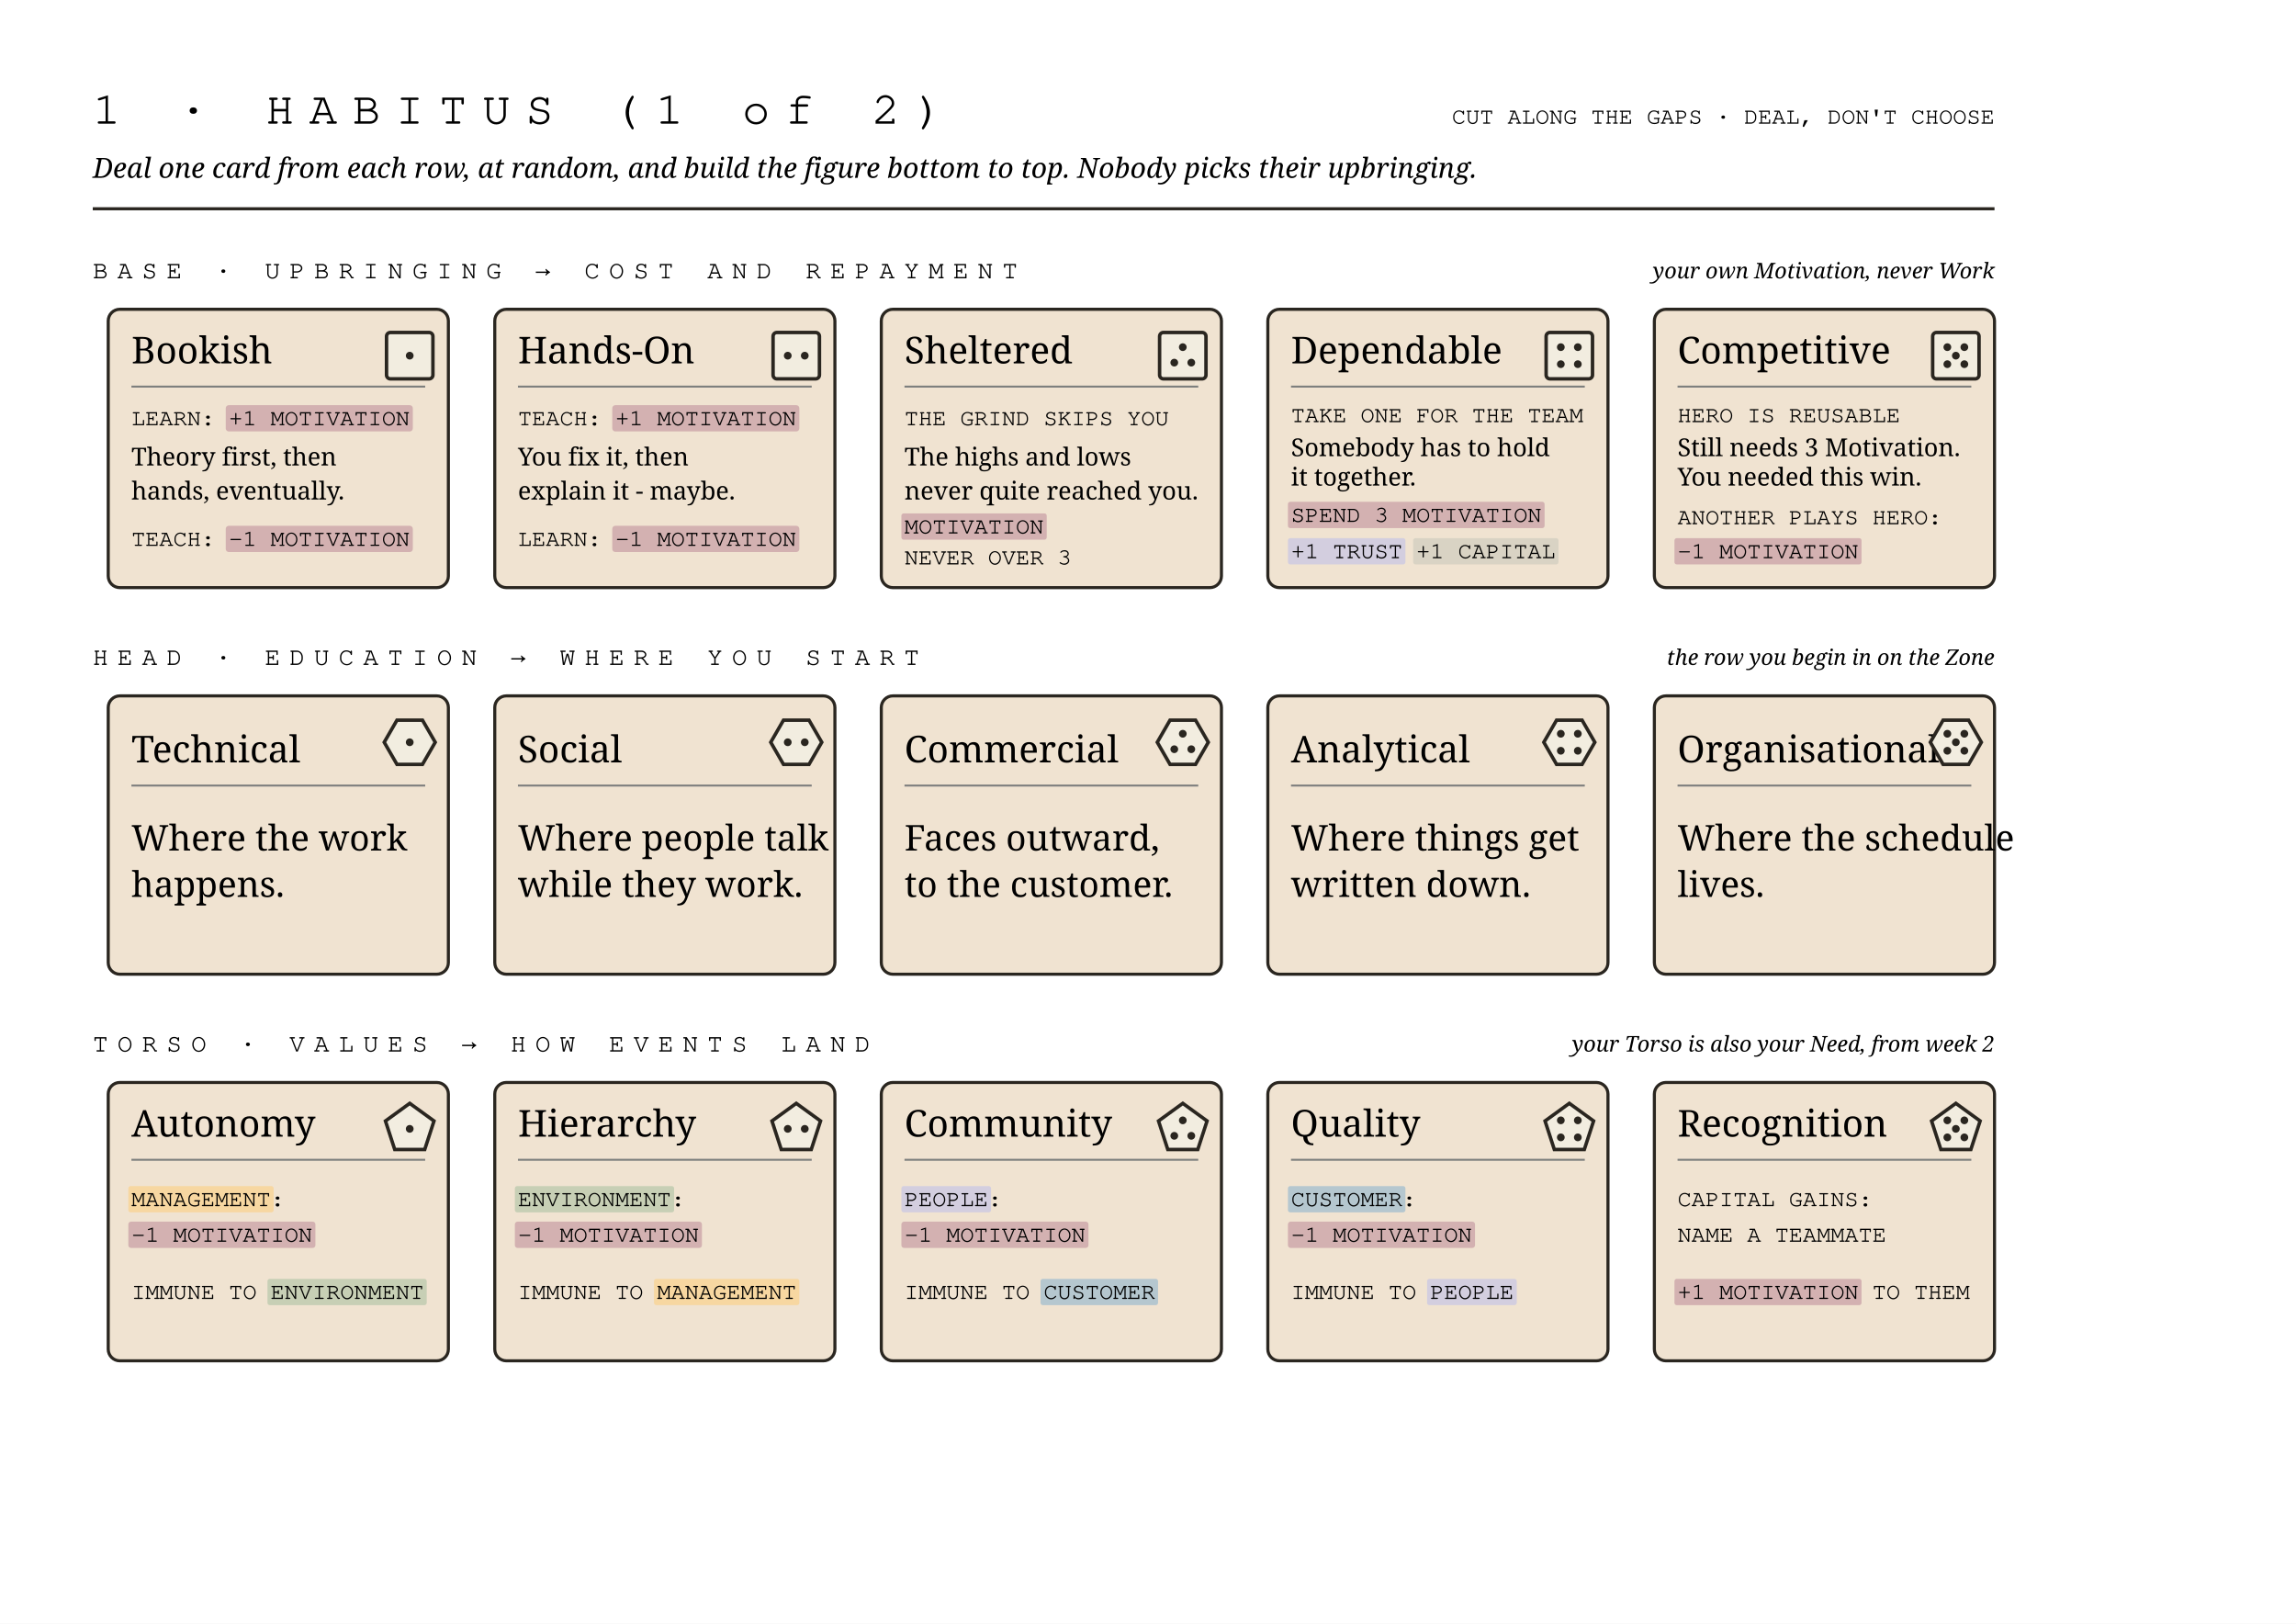
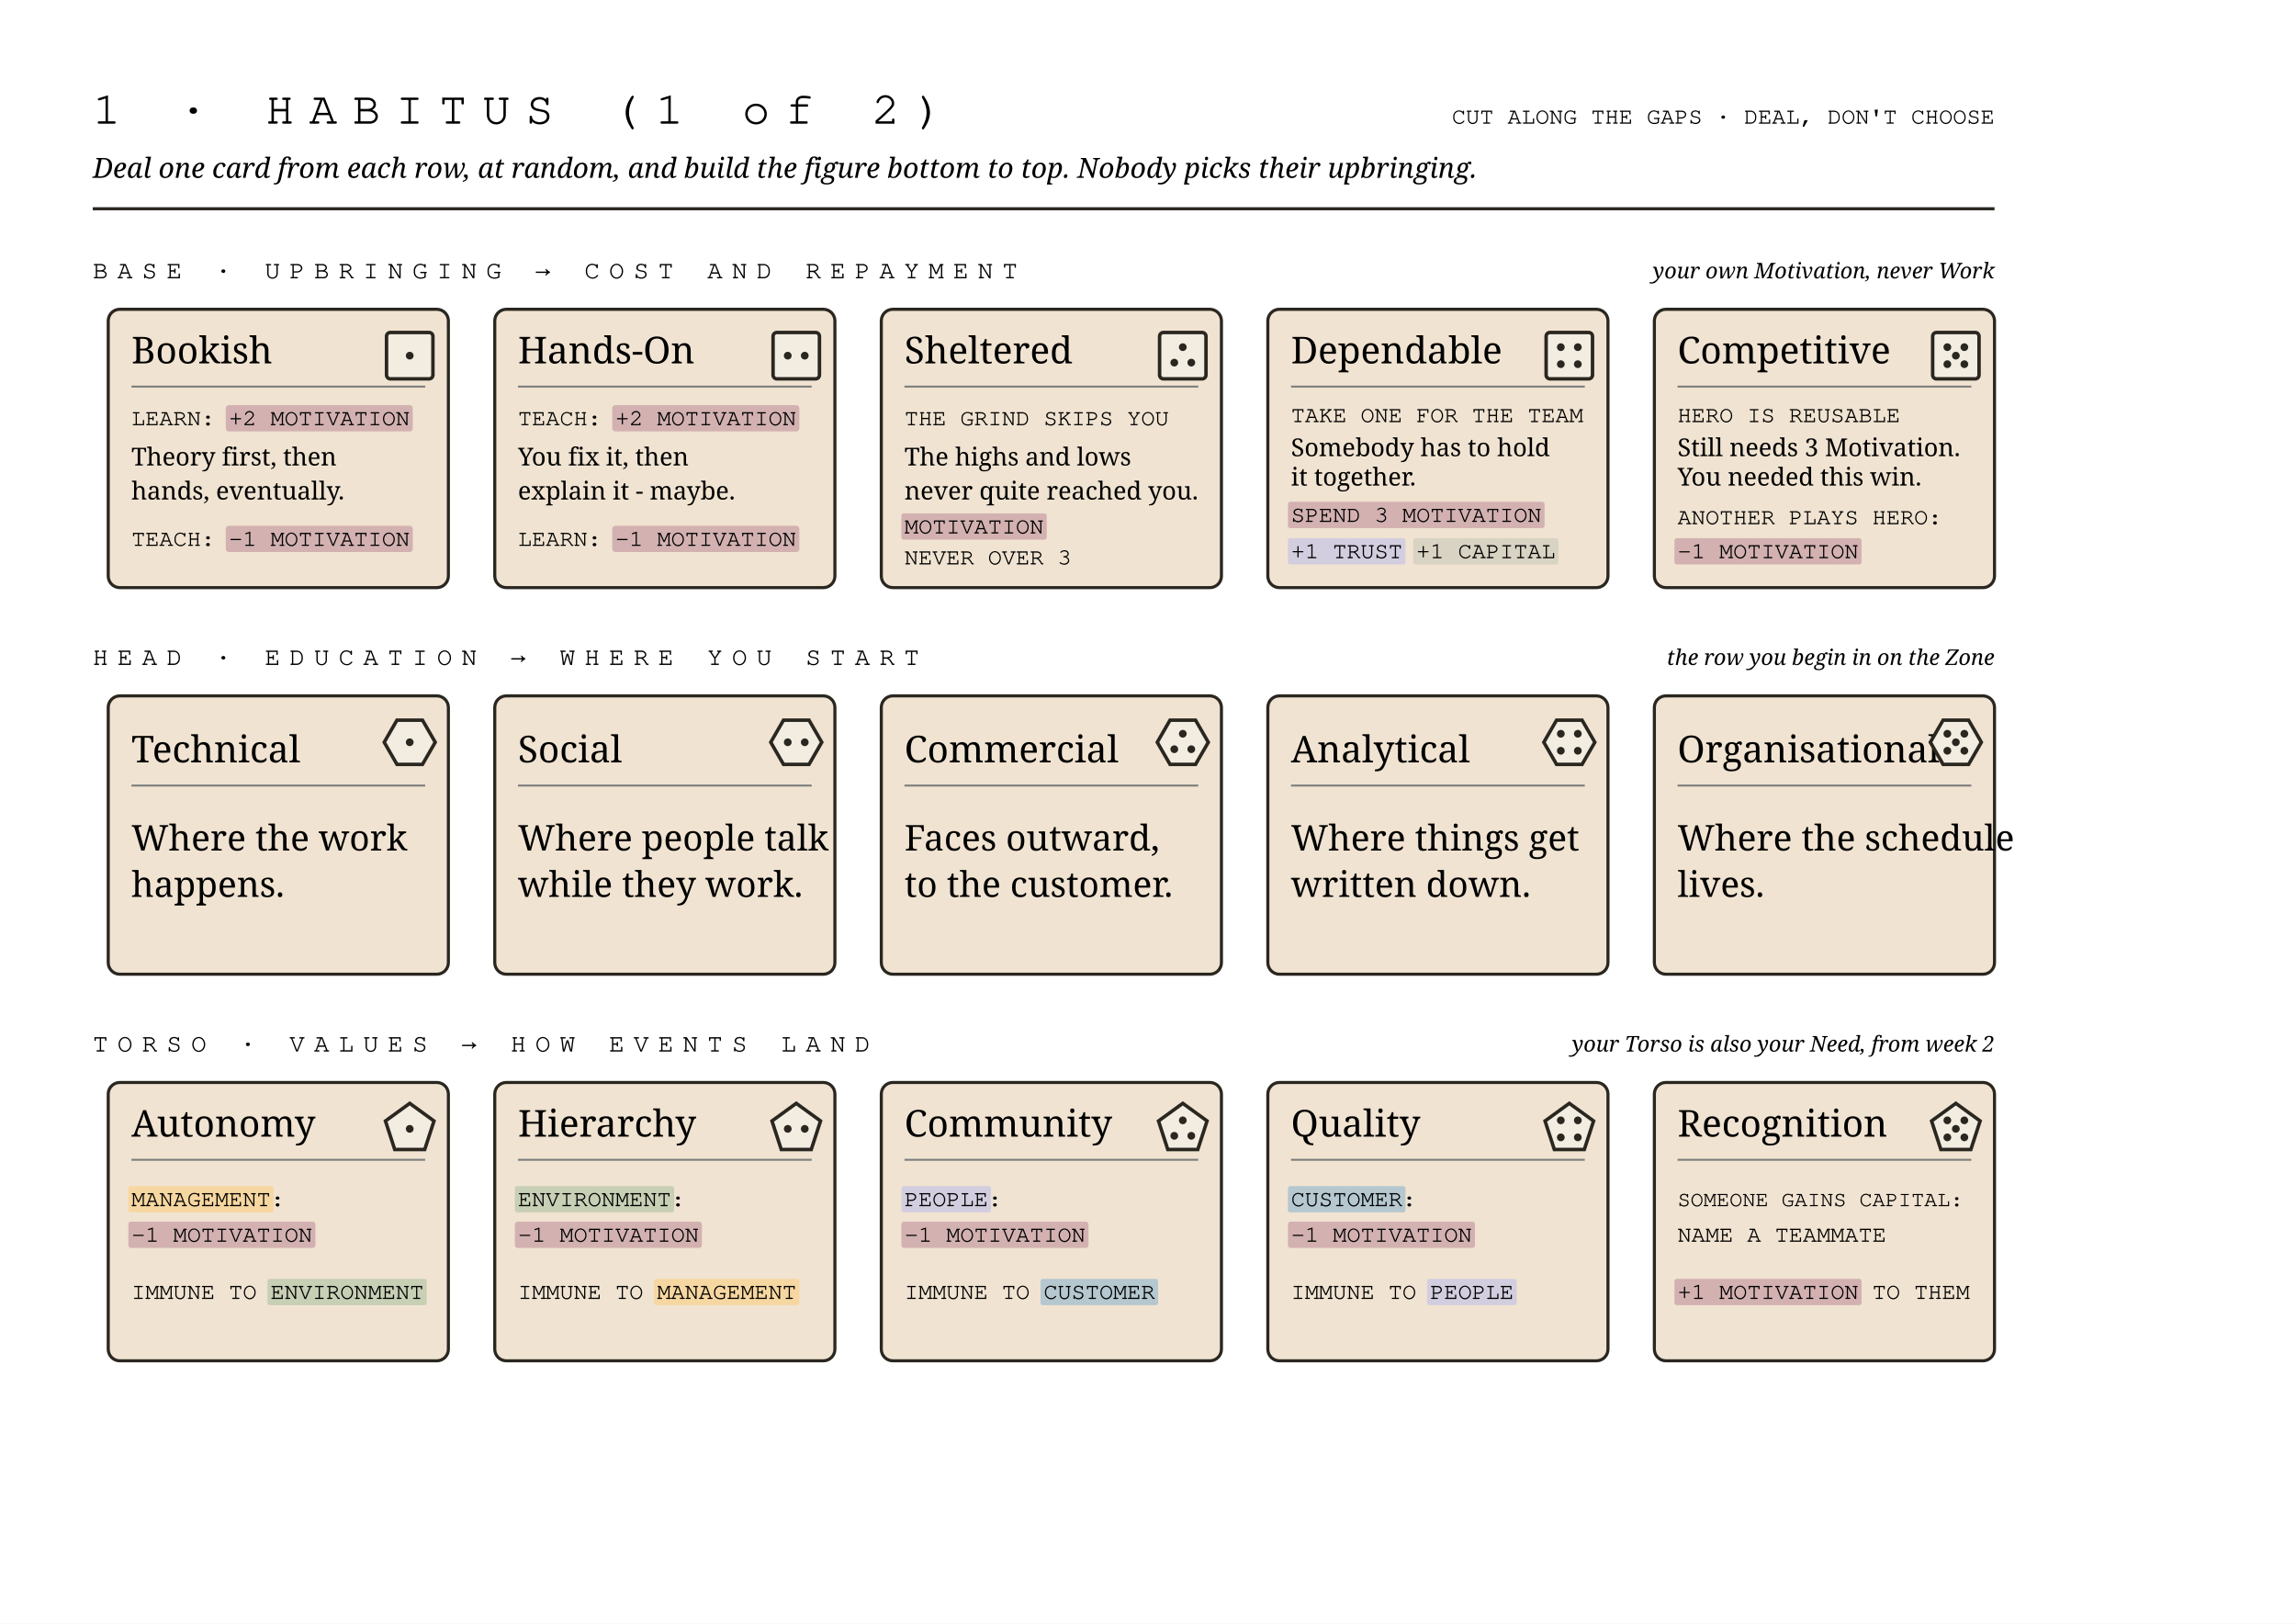
<svg xmlns="http://www.w3.org/2000/svg" width="297mm" height="210mm" viewBox="0 0 297 210">
  <style>
  .serif { font-family:"EB Garamond",Garamond,Georgia,serif; fill:#000000; }
  .mono  { font-family:"IBM Plex Mono","Courier Prime",Courier,monospace; fill:#000000; }
  .cut   { fill:#F0E3D1; stroke:#2A2620; stroke-width:.4; }
  .hair  { stroke:#4A5259; stroke-width:.25; fill:none; opacity:.7; }
  .nm    { font-size:4.2px; }
  .ef    { font-size:2.5px; }
  .rl    { font-size: 3.3px; letter-spacing:1.2px; }
  .ic    { fill:#F2EDE0; stroke:#2A2620; stroke-width:.45; }
  .pip   { fill:#2A2620; stroke:none; }
</style>
  <defs>
    <g id="sh-base">
      <rect x="-3" y="-3" width="6" height="6" rx=".5" class="ic" />
    </g>
    <g id="sh-head">
      <polygon points="3.3,0 1.65,2.86 -1.65,2.86 -3.3,0 -1.65,-2.86 1.65,-2.86" class="ic" />
    </g>
    <g id="sh-torso">
      <polygon points="0,-3.3 3.14,-1.02 1.94,2.67 -1.94,2.67 -3.14,-1.02" class="ic" />
    </g>
    <g id="p1">
      <circle cx="0" cy="0" r=".5" class="pip" />
    </g>
    <g id="p2">
      <circle cx="-1.1" cy="0" r=".5" class="pip" />
      <circle cx="1.1" cy="0" r=".5" class="pip" />
    </g>
    <g id="p3">
      <circle cx="0" cy="-1.1" r=".5" class="pip" />
      <circle cx="-1.1" cy="0.9" r=".5" class="pip" />
      <circle cx="1.1" cy="0.9" r=".5" class="pip" />
    </g>
    <g id="p4">
      <circle cx="-1.1" cy="-1.1" r=".5" class="pip" />
      <circle cx="1.1" cy="-1.1" r=".5" class="pip" />
      <circle cx="-1.1" cy="1.1" r=".5" class="pip" />
      <circle cx="1.1" cy="1.1" r=".5" class="pip" />
    </g>
    <g id="p5">
      <circle cx="-1.1" cy="-1.1" r=".5" class="pip" />
      <circle cx="1.1" cy="-1.1" r=".5" class="pip" />
      <circle cx="0" cy="0" r=".5" class="pip" />
      <circle cx="-1.1" cy="1.1" r=".5" class="pip" />
      <circle cx="1.1" cy="1.1" r=".5" class="pip" />
    </g>
  </defs>
  <rect width="297" height="210" fill="#FFFFFF" />
  <text x="12" y="16" class="mono" font-size="6" letter-spacing="2">1 · HABITUS (1 of 2)</text>
  <text x="12" y="23" class="serif" font-size="3.6" font-style="italic">Deal one card from each row, at random, and build the figure bottom to top. Nobody picks their upbringing.</text>
  <text x="258" y="16" class="mono" font-size="3" text-anchor="end">CUT ALONG THE GAPS · DEAL, DON'T CHOOSE</text>
  <line x1="12" y1="27" x2="258" y2="27" stroke="#2A2620" stroke-width=".4" />
  <text x="12" y="36" class="mono rl">BASE · UPBRINGING → COST AND REPAYMENT</text>
  <text x="258" y="36" class="serif" font-size="2.8" text-anchor="end" font-style="italic">your own Motivation, never Work</text>
  <g>
    <rect x="14" y="40" width="44" height="36" rx="1.5" class="cut" />
    <text x="17" y="47" class="serif" font-size="4.8">Bookish</text>
    <line x1="17" y1="50" x2="55" y2="50" class="hair" />
    <rect x="29.2" y="52.4" width="24.2" height="3.4" rx=".4" fill="#D3B1B1" />
-     <text x="17" y="55" class="mono" font-size="3">LEARN: +1 MOTIVATION</text>
+     <text x="17" y="55" class="mono" font-size="3">LEARN: +2 MOTIVATION</text>
    <text x="17" y="60.2" class="serif" font-size="3.2">Theory first, then</text>
    <text x="17" y="64.6" class="serif" font-size="3.2">hands, eventually.</text>
    <rect x="29.2" y="68" width="24.2" height="3.4" rx=".4" fill="#D3B1B1" />
    <text x="17" y="70.6" class="mono" font-size="3">TEACH: -1 MOTIVATION</text>
    <g transform="translate(13.5,0)">
      <rect x="50.5" y="40" width="44" height="36" rx="1.5" class="cut" />
      <text x="53.5" y="47" class="serif" font-size="4.8">Hands-On</text>
      <line x1="53.5" y1="50" x2="91.5" y2="50" class="hair" />
      <rect x="65.7" y="52.4" width="24.2" height="3.4" rx=".4" fill="#D3B1B1" />
-       <text x="53.5" y="55" class="mono" font-size="3">TEACH: +1 MOTIVATION</text>
+       <text x="53.5" y="55" class="mono" font-size="3">TEACH: +2 MOTIVATION</text>
      <text x="53.5" y="60.2" class="serif" font-size="3.2">You fix it, then</text>
      <text x="53.5" y="64.6" class="serif" font-size="3.2">explain it - maybe.</text>
      <rect x="65.7" y="68" width="24.2" height="3.4" rx=".4" fill="#D3B1B1" />
      <text x="53.5" y="70.6" class="mono" font-size="3">LEARN: -1 MOTIVATION</text>
    </g>
    <g transform="translate(27,0)">
      <rect x="87" y="40" width="44" height="36" rx="1.5" class="cut" />
      <text x="90" y="47" class="serif" font-size="4.8">Sheltered</text>
      <line x1="90" y1="50" x2="128" y2="50" class="hair" />
      <text x="90" y="55" class="mono" font-size="3">THE GRIND SKIPS YOU</text>
      <text x="90" y="60.2" class="serif" font-size="3.2">The highs and lows</text>
      <text x="90" y="64.6" class="serif" font-size="3.2">never quite reached you.</text>
      <rect x="89.6" y="66.4" width="18.8" height="3.4" rx=".3" fill="#D3B1B1" />
      <text x="90" y="69" class="mono" font-size="3">MOTIVATION</text>
      <text x="90" y="73" class="mono" font-size="3">NEVER OVER 3</text>
    </g>
    <g transform="translate(40.5,0)">
      <rect x="123.5" y="40" width="44" height="36" rx="1.5" class="cut" />
      <text x="126.5" y="47" class="serif" font-size="4.8">Dependable</text>
      <line x1="126.5" y1="50" x2="164.5" y2="50" class="hair" />
      <text x="126.5" y="54.6" class="mono" font-size="3">TAKE ONE FOR THE TEAM</text>
      <text x="126.5" y="59" class="serif" font-size="3.2">Somebody has to hold</text>
      <text x="126.5" y="62.8" class="serif" font-size="3.2">it together.</text>
      <rect x="126.1" y="64.9" width="33.2" height="3.4" rx=".3" fill="#D3B1B1" />
      <text x="126.5" y="67.5" class="mono" font-size="3">SPEND 3 MOTIVATION</text>
      <rect x="126.1" y="69.6" width="15.2" height="3.4" rx=".3" fill="#D3CEDF" />
      <rect x="142.3" y="69.6" width="18.8" height="3.4" rx=".3" fill="#D9D3C4" />
      <text x="126.5" y="72.2" class="mono" font-size="3">+1 TRUST +1 CAPITAL</text>
    </g>
    <g transform="translate(54,0)">
      <rect x="160" y="40" width="44" height="36" rx="1.5" class="cut" />
      <text x="163" y="47" class="serif" font-size="4.8">Competitive</text>
      <line x1="163" y1="50" x2="201" y2="50" class="hair" />
      <text x="163" y="54.6" class="mono" font-size="3">HERO IS REUSABLE</text>
      <text x="163" y="59" class="serif" font-size="3.2">Still needs 3 Motivation.</text>
      <text x="163" y="62.8" class="serif" font-size="3.2">You needed this win.</text>
      <text x="163" y="67.8" class="mono" font-size="3">ANOTHER PLAYS HERO:</text>
      <rect x="162.6" y="69.6" width="24.2" height="3.4" rx=".3" fill="#D3B1B1" />
      <text x="163" y="72.2" class="mono" font-size="3">-1 MOTIVATION</text>
    </g>
  </g>
  <text x="12" y="86" class="mono rl">HEAD · EDUCATION → WHERE YOU START</text>
  <text x="258" y="86" class="serif" font-size="2.8" text-anchor="end" font-style="italic">the row you begin in on the Zone</text>
  <g>
    <rect x="14" y="90" width="44" height="36" rx="1.5" class="cut" />
    <text x="17" y="98.6" class="serif" font-size="4.8">Technical</text>
    <line x1="17" y1="101.6" x2="55" y2="101.6" class="hair" />
    <text x="17" y="110" class="serif" font-size="4.6">Where the work</text>
    <text x="17" y="116" class="serif" font-size="4.6">happens.</text>
    <g transform="translate(13.5,0)">
      <rect x="50.5" y="90" width="44" height="36" rx="1.5" class="cut" />
      <text x="53.5" y="98.6" class="serif" font-size="4.8">Social</text>
      <line x1="53.5" y1="101.6" x2="91.5" y2="101.6" class="hair" />
      <text x="53.5" y="110" class="serif" font-size="4.6">Where people talk</text>
      <text x="53.5" y="116" class="serif" font-size="4.6">while they work.</text>
    </g>
    <g transform="translate(27,0)">
      <rect x="87" y="90" width="44" height="36" rx="1.5" class="cut" />
      <text x="90" y="98.6" class="serif" font-size="4.8">Commercial</text>
      <line x1="90" y1="101.6" x2="128" y2="101.6" class="hair" />
      <text x="90" y="110" class="serif" font-size="4.6">Faces outward,</text>
      <text x="90" y="116" class="serif" font-size="4.6">to the customer.</text>
    </g>
    <g transform="translate(40.5,0)">
      <rect x="123.5" y="90" width="44" height="36" rx="1.5" class="cut" />
      <text x="126.5" y="98.6" class="serif" font-size="4.8">Analytical</text>
      <line x1="126.5" y1="101.6" x2="164.5" y2="101.6" class="hair" />
      <text x="126.5" y="110" class="serif" font-size="4.6">Where things get</text>
      <text x="126.5" y="116" class="serif" font-size="4.6">written down.</text>
    </g>
    <g transform="translate(54,0)">
      <rect x="160" y="90" width="44" height="36" rx="1.5" class="cut" />
      <text x="163" y="98.6" class="serif" font-size="4.8">Organisational</text>
      <line x1="163" y1="101.6" x2="201" y2="101.6" class="hair" />
      <text x="163" y="110" class="serif" font-size="4.6">Where the schedule</text>
      <text x="163" y="116" class="serif" font-size="4.6">lives.</text>
    </g>
  </g>
  <text x="12" y="136" class="mono rl">TORSO · VALUES → HOW EVENTS LAND</text>
  <text x="258" y="136" class="serif" font-size="2.8" text-anchor="end" font-style="italic">your Torso is also your Need, from week 2</text>
  <g>
    <rect x="14" y="140" width="44" height="36" rx="1.5" class="cut" />
    <text x="17" y="147" class="serif" font-size="4.8">Autonomy</text>
    <line x1="17" y1="150" x2="55" y2="150" class="hair" />
    <rect x="16.6" y="153.4" width="18.8" height="3.4" rx=".3" fill="#F7D7A1" />
    <text x="17" y="156" class="mono" font-size="3">MANAGEMENT:</text>
    <rect x="16.6" y="158" width="24.2" height="3.4" rx=".35" fill="#D3B1B1" />
    <text x="17" y="160.6" class="mono" font-size="3">-1 MOTIVATION</text>
    <rect x="34.6" y="165.4" width="20.6" height="3.4" rx=".3" fill="#C7CFB5" />
    <text x="17" y="168" class="mono" font-size="3">IMMUNE TO ENVIRONMENT</text>
    <g transform="translate(13.5,0)">
      <rect x="50.5" y="140" width="44" height="36" rx="1.5" class="cut" />
      <text x="53.5" y="147" class="serif" font-size="4.8">Hierarchy</text>
      <line x1="53.5" y1="150" x2="91.5" y2="150" class="hair" />
      <rect x="53.1" y="153.4" width="20.6" height="3.4" rx=".3" fill="#C7CFB5" />
      <text x="53.5" y="156" class="mono" font-size="3">ENVIRONMENT:</text>
      <rect x="53.1" y="158" width="24.2" height="3.4" rx=".35" fill="#D3B1B1" />
      <text x="53.5" y="160.6" class="mono" font-size="3">-1 MOTIVATION</text>
      <rect x="71.1" y="165.4" width="18.8" height="3.4" rx=".3" fill="#F7D7A1" />
      <text x="53.5" y="168" class="mono" font-size="3">IMMUNE TO MANAGEMENT</text>
    </g>
    <g transform="translate(27,0)">
      <rect x="87" y="140" width="44" height="36" rx="1.5" class="cut" />
      <text x="90" y="147" class="serif" font-size="4.8">Community</text>
      <line x1="90" y1="150" x2="128" y2="150" class="hair" />
      <rect x="89.6" y="153.4" width="11.6" height="3.4" rx=".3" fill="#D3CEDF" />
      <text x="90" y="156" class="mono" font-size="3">PEOPLE:</text>
      <rect x="89.6" y="158" width="24.2" height="3.4" rx=".35" fill="#D3B1B1" />
      <text x="90" y="160.6" class="mono" font-size="3">-1 MOTIVATION</text>
      <rect x="107.6" y="165.4" width="15.2" height="3.4" rx=".3" fill="#B5C7CF" />
      <text x="90" y="168" class="mono" font-size="3">IMMUNE TO CUSTOMER</text>
    </g>
    <g transform="translate(40.5,0)">
      <rect x="123.5" y="140" width="44" height="36" rx="1.5" class="cut" />
      <text x="126.5" y="147" class="serif" font-size="4.8">Quality</text>
      <line x1="126.5" y1="150" x2="164.5" y2="150" class="hair" />
      <rect x="126.1" y="153.4" width="15.2" height="3.4" rx=".3" fill="#B5C7CF" />
      <text x="126.5" y="156" class="mono" font-size="3">CUSTOMER:</text>
      <rect x="126.1" y="158" width="24.2" height="3.4" rx=".35" fill="#D3B1B1" />
      <text x="126.5" y="160.6" class="mono" font-size="3">-1 MOTIVATION</text>
      <rect x="144.1" y="165.4" width="11.6" height="3.4" rx=".3" fill="#D3CEDF" />
      <text x="126.5" y="168" class="mono" font-size="3">IMMUNE TO PEOPLE</text>
    </g>
    <g transform="translate(54,0)">
      <rect x="160" y="140" width="44" height="36" rx="1.5" class="cut" />
      <text x="163" y="147" class="serif" font-size="4.8">Recognition</text>
      <line x1="163" y1="150" x2="201" y2="150" class="hair" />
-       <text x="163" y="156" class="mono" font-size="3">CAPITAL GAINS:</text>
+       <text x="163" y="156" class="mono" font-size="2.8">SOMEONE GAINS CAPITAL:</text>
      <text x="163" y="160.6" class="mono" font-size="3">NAME A TEAMMATE</text>
      <rect x="162.6" y="165.4" width="24.2" height="3.4" rx=".3" fill="#D3B1B1" />
      <text x="163" y="168" class="mono" font-size="3">+1 MOTIVATION TO THEM</text>
    </g>
  </g>
  <g id="icons">
    <g transform="translate(53,46)">
      <use href="#sh-base" />
      <use href="#p1" />
    </g>
    <g transform="translate(103,46)">
      <use href="#sh-base" />
      <use href="#p2" />
    </g>
    <g transform="translate(153,46)">
      <use href="#sh-base" />
      <use href="#p3" />
    </g>
    <g transform="translate(203,46)">
      <use href="#sh-base" />
      <use href="#p4" />
    </g>
    <g transform="translate(253,46)">
      <use href="#sh-base" />
      <use href="#p5" />
    </g>
    <g transform="translate(53,96)">
      <use href="#sh-head" />
      <use href="#p1" />
    </g>
    <g transform="translate(103,96)">
      <use href="#sh-head" />
      <use href="#p2" />
    </g>
    <g transform="translate(153,96)">
      <use href="#sh-head" />
      <use href="#p3" />
    </g>
    <g transform="translate(203,96)">
      <use href="#sh-head" />
      <use href="#p4" />
    </g>
    <g transform="translate(253,96)">
      <use href="#sh-head" />
      <use href="#p5" />
    </g>
    <g transform="translate(53,146)">
      <use href="#sh-torso" />
      <use href="#p1" />
    </g>
    <g transform="translate(103,146)">
      <use href="#sh-torso" />
      <use href="#p2" />
    </g>
    <g transform="translate(153,146)">
      <use href="#sh-torso" />
      <use href="#p3" />
    </g>
    <g transform="translate(203,146)">
      <use href="#sh-torso" />
      <use href="#p4" />
    </g>
    <g transform="translate(253,146)">
      <use href="#sh-torso" />
      <use href="#p5" />
    </g>
  </g>
</svg>
